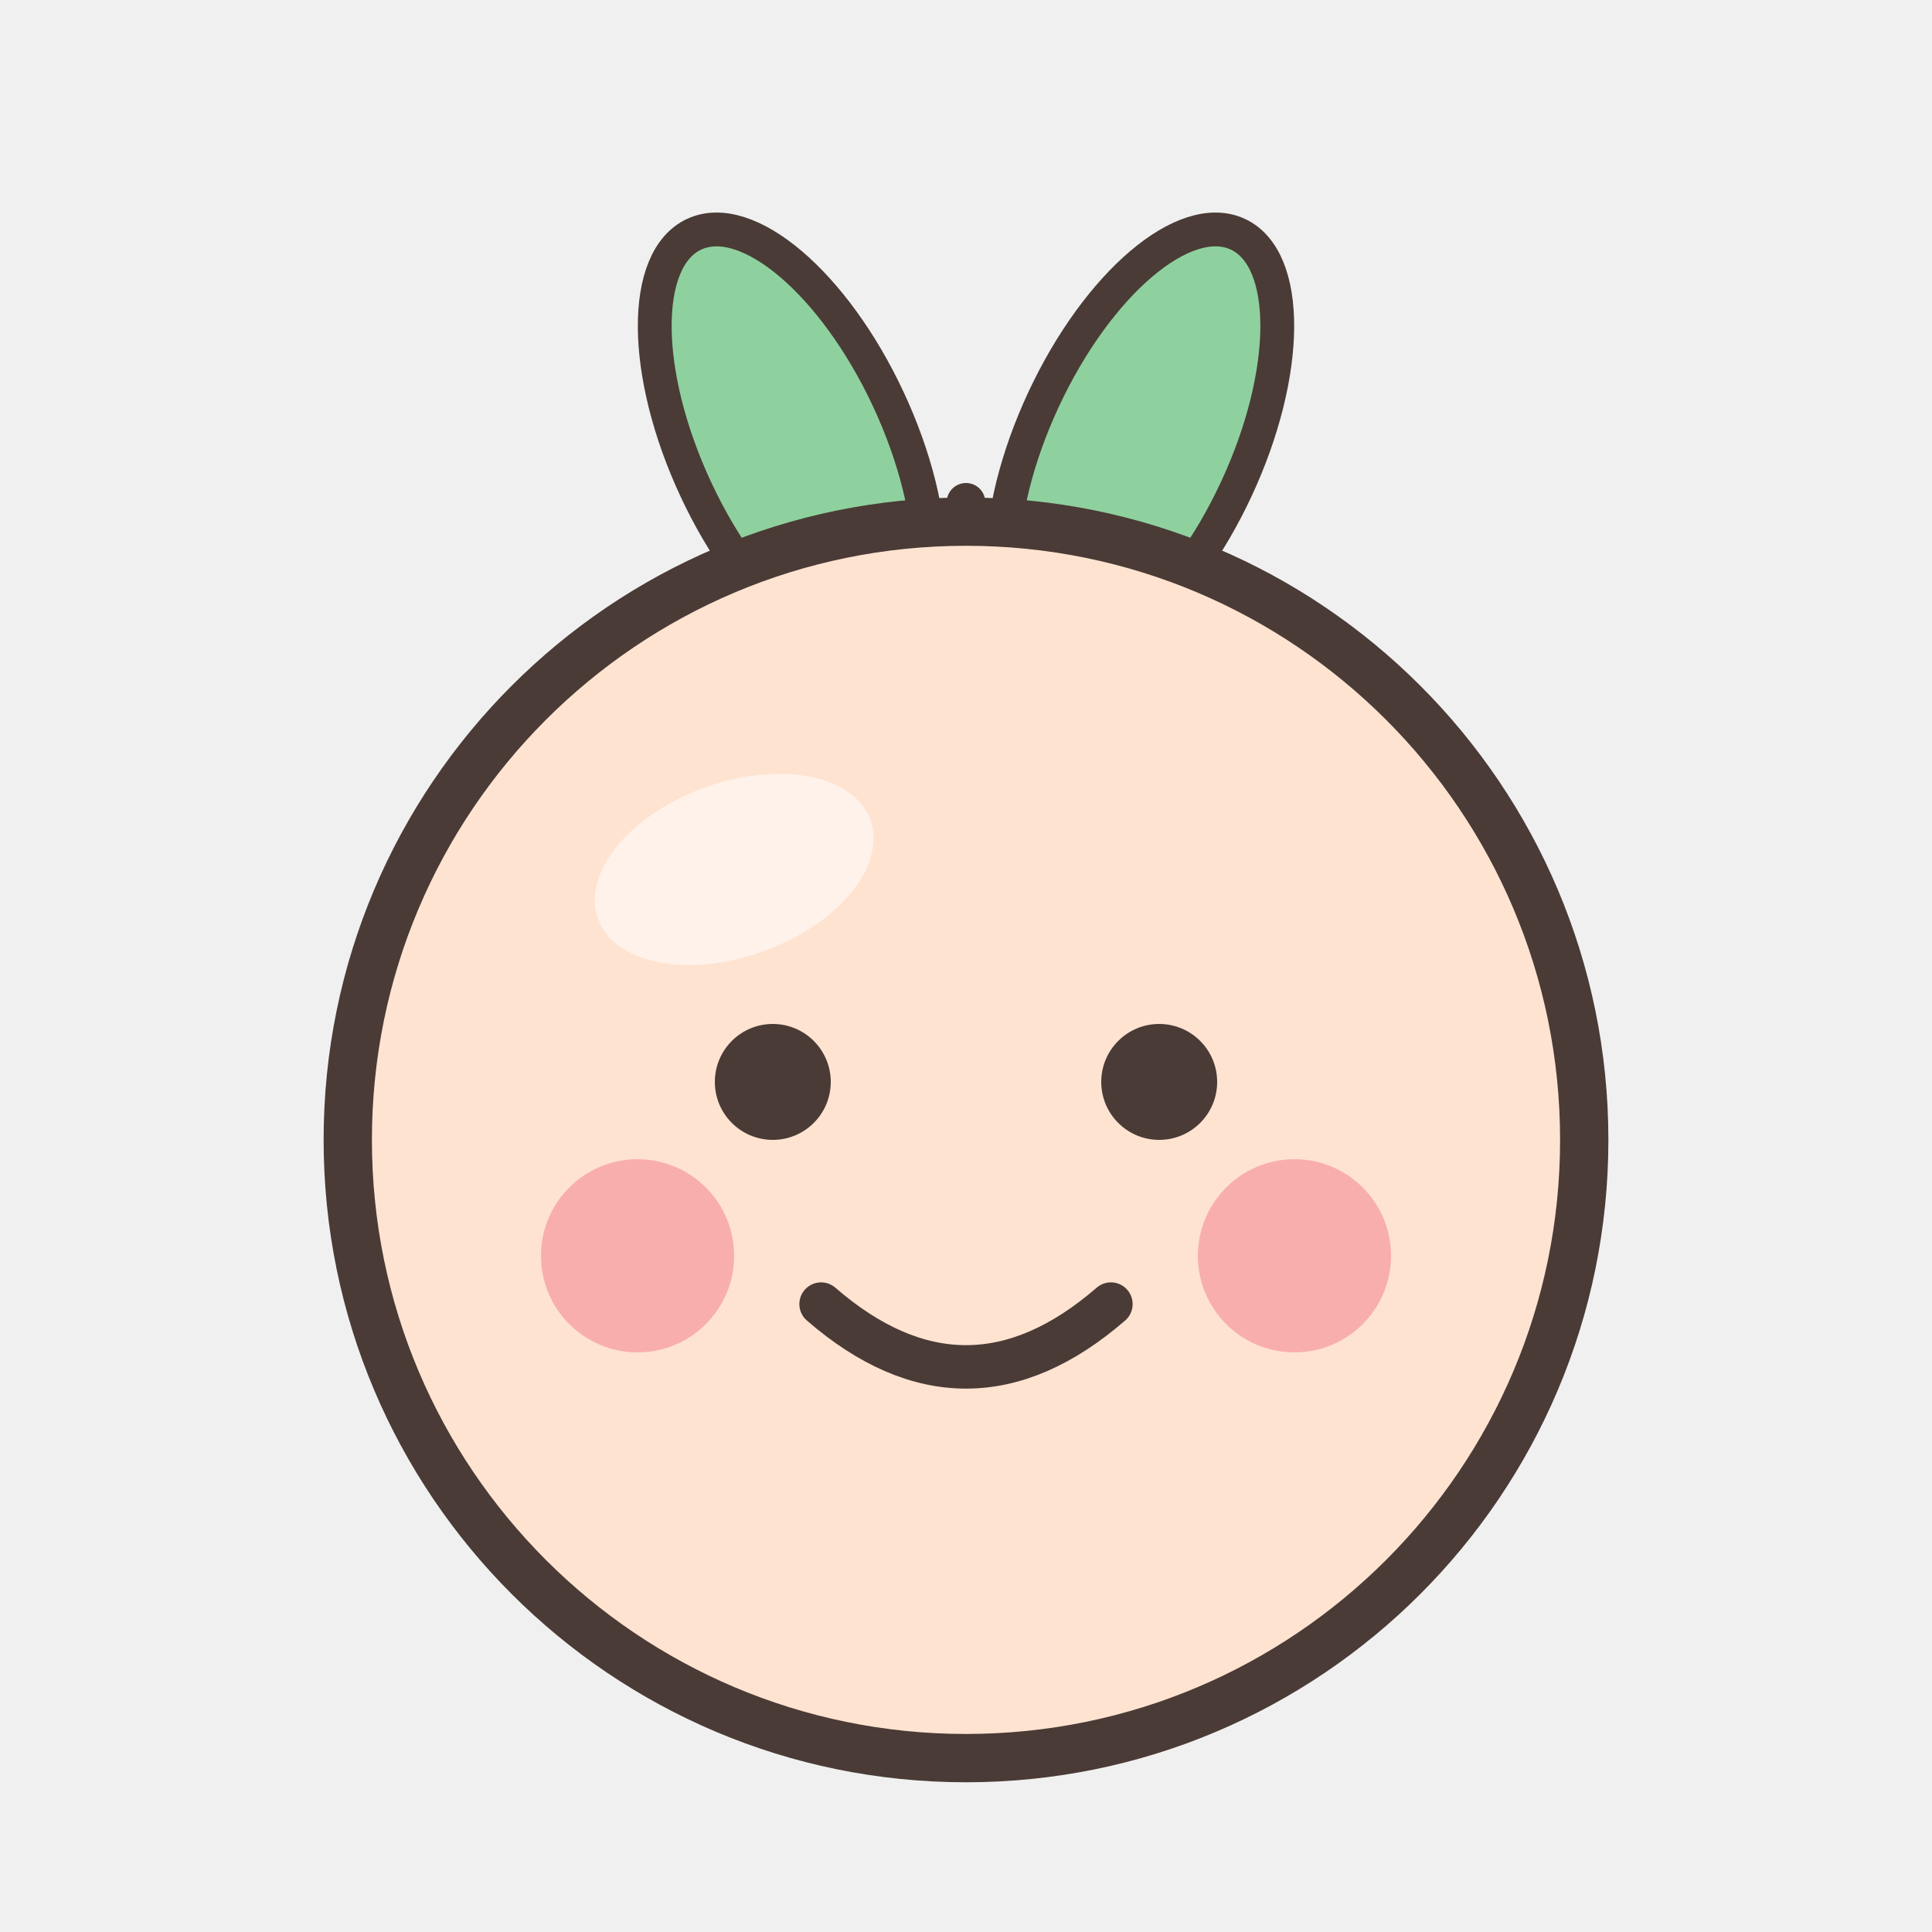
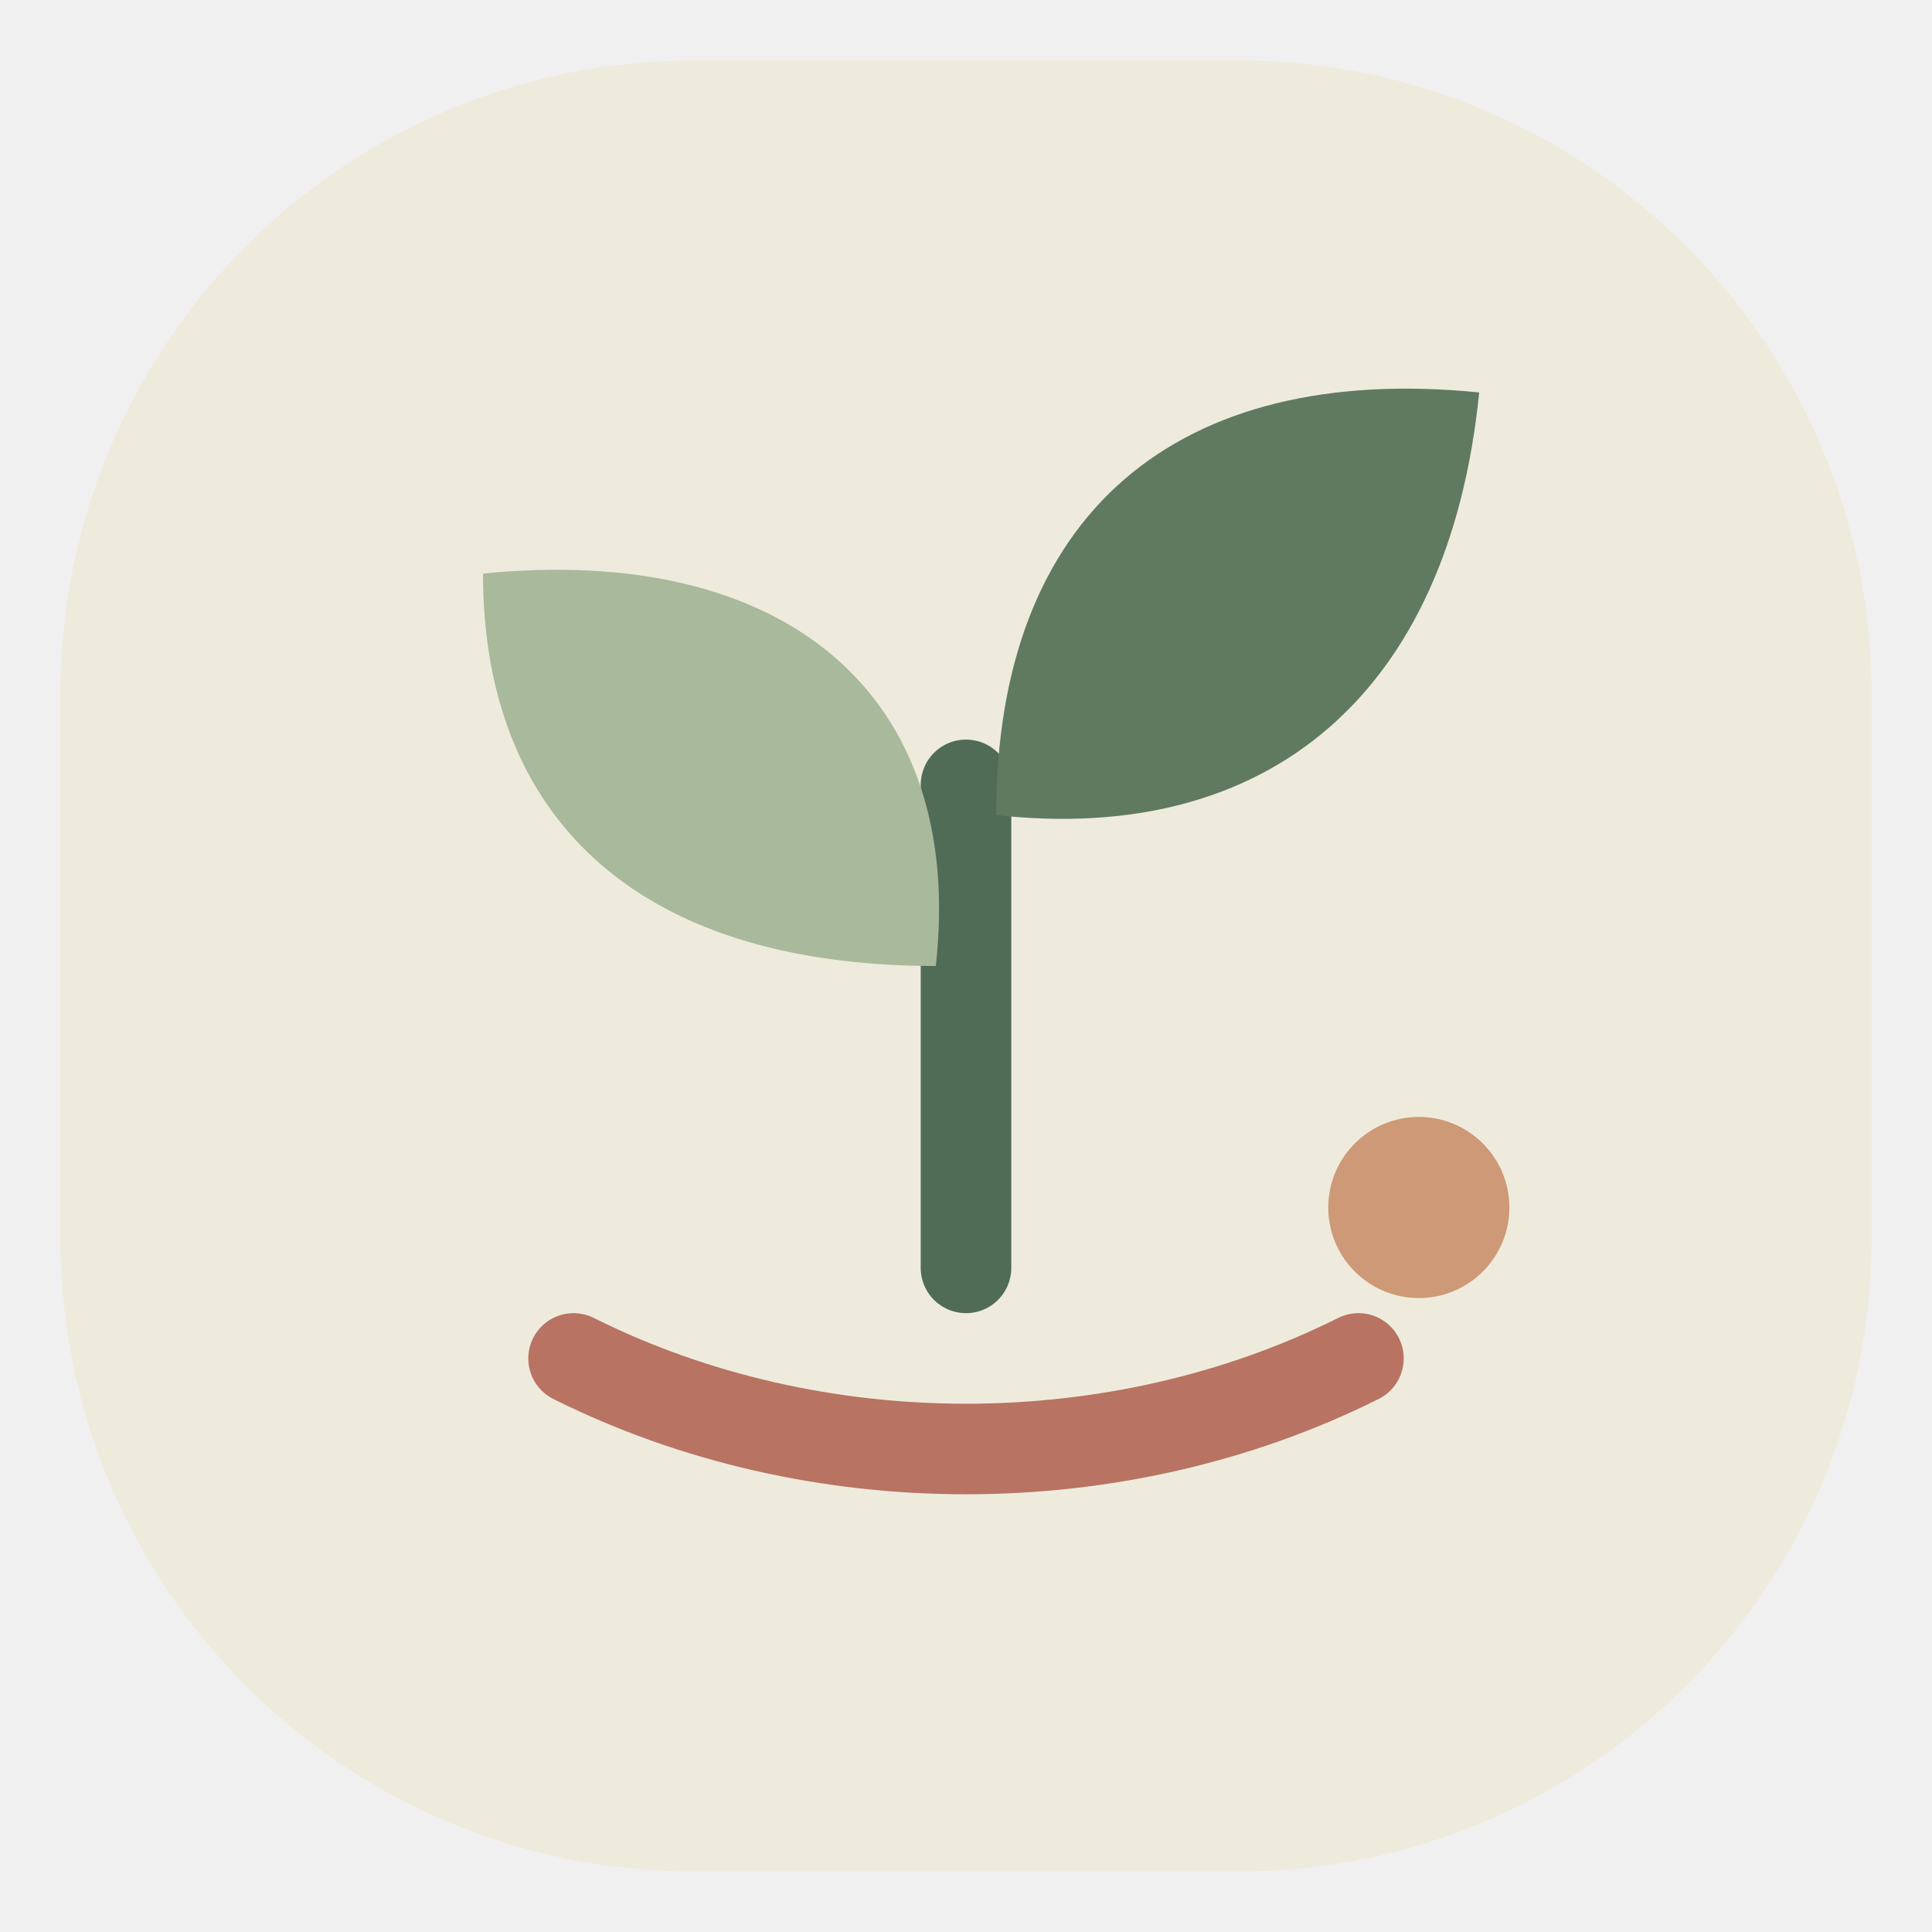
- <svg xmlns="http://www.w3.org/2000/svg" viewBox="0 0 200 200">
-   <ellipse cx="82" cy="46" rx="11" ry="24" fill="#8FD19E" stroke="#4A3B36" stroke-width="3.5" transform="rotate(-25 82 46)" />
-   <ellipse cx="118" cy="46" rx="11" ry="24" fill="#8FD19E" stroke="#4A3B36" stroke-width="3.5" transform="rotate(25 118 46)" />
-   <path d="M100 66 L100 52" stroke="#4A3B36" stroke-width="4" stroke-linecap="round" />
-   <circle cx="100" cy="118" r="64" fill="#FFE3D1" stroke="#4A3B36" stroke-width="5" />
-   <ellipse cx="76" cy="90" rx="15" ry="9" fill="#FFFFFF" opacity="0.55" transform="rotate(-20 76 90)" />
-   <circle cx="66" cy="130" r="10" fill="#F7A6A6" opacity="0.85" />
-   <circle cx="134" cy="130" r="10" fill="#F7A6A6" opacity="0.85" />
-   <circle cx="80" cy="112" r="6" fill="#4A3B36" />
-   <circle cx="120" cy="112" r="6" fill="#4A3B36" />
-   <path d="M85 135 Q100 148 115 135" stroke="#4A3B36" stroke-width="4.5" fill="none" stroke-linecap="round" />
+ <svg xmlns="http://www.w3.org/2000/svg" viewBox="0 0 64 64" fill="none">
+   <rect x="2" y="2" width="60" height="60" rx="21" fill="#EEEBDD" />
+   <path d="M19 45c8 4 18 4 26 0" stroke="#B87362" stroke-width="3" stroke-linecap="round" />
+   <path d="M32 42V26" stroke="#506B56" stroke-width="3" stroke-linecap="round" />
+   <path d="M31 32c-10 0-15-5-15-13 10-1 16 4 15 13Z" fill="#A9B99B" />
+   <path d="M33 27c0-10 6-15 16-14-1 10-7 15-16 14Z" fill="#607A60" />
+   <circle cx="47" cy="40" r="3" fill="#CE9977" />
</svg>
